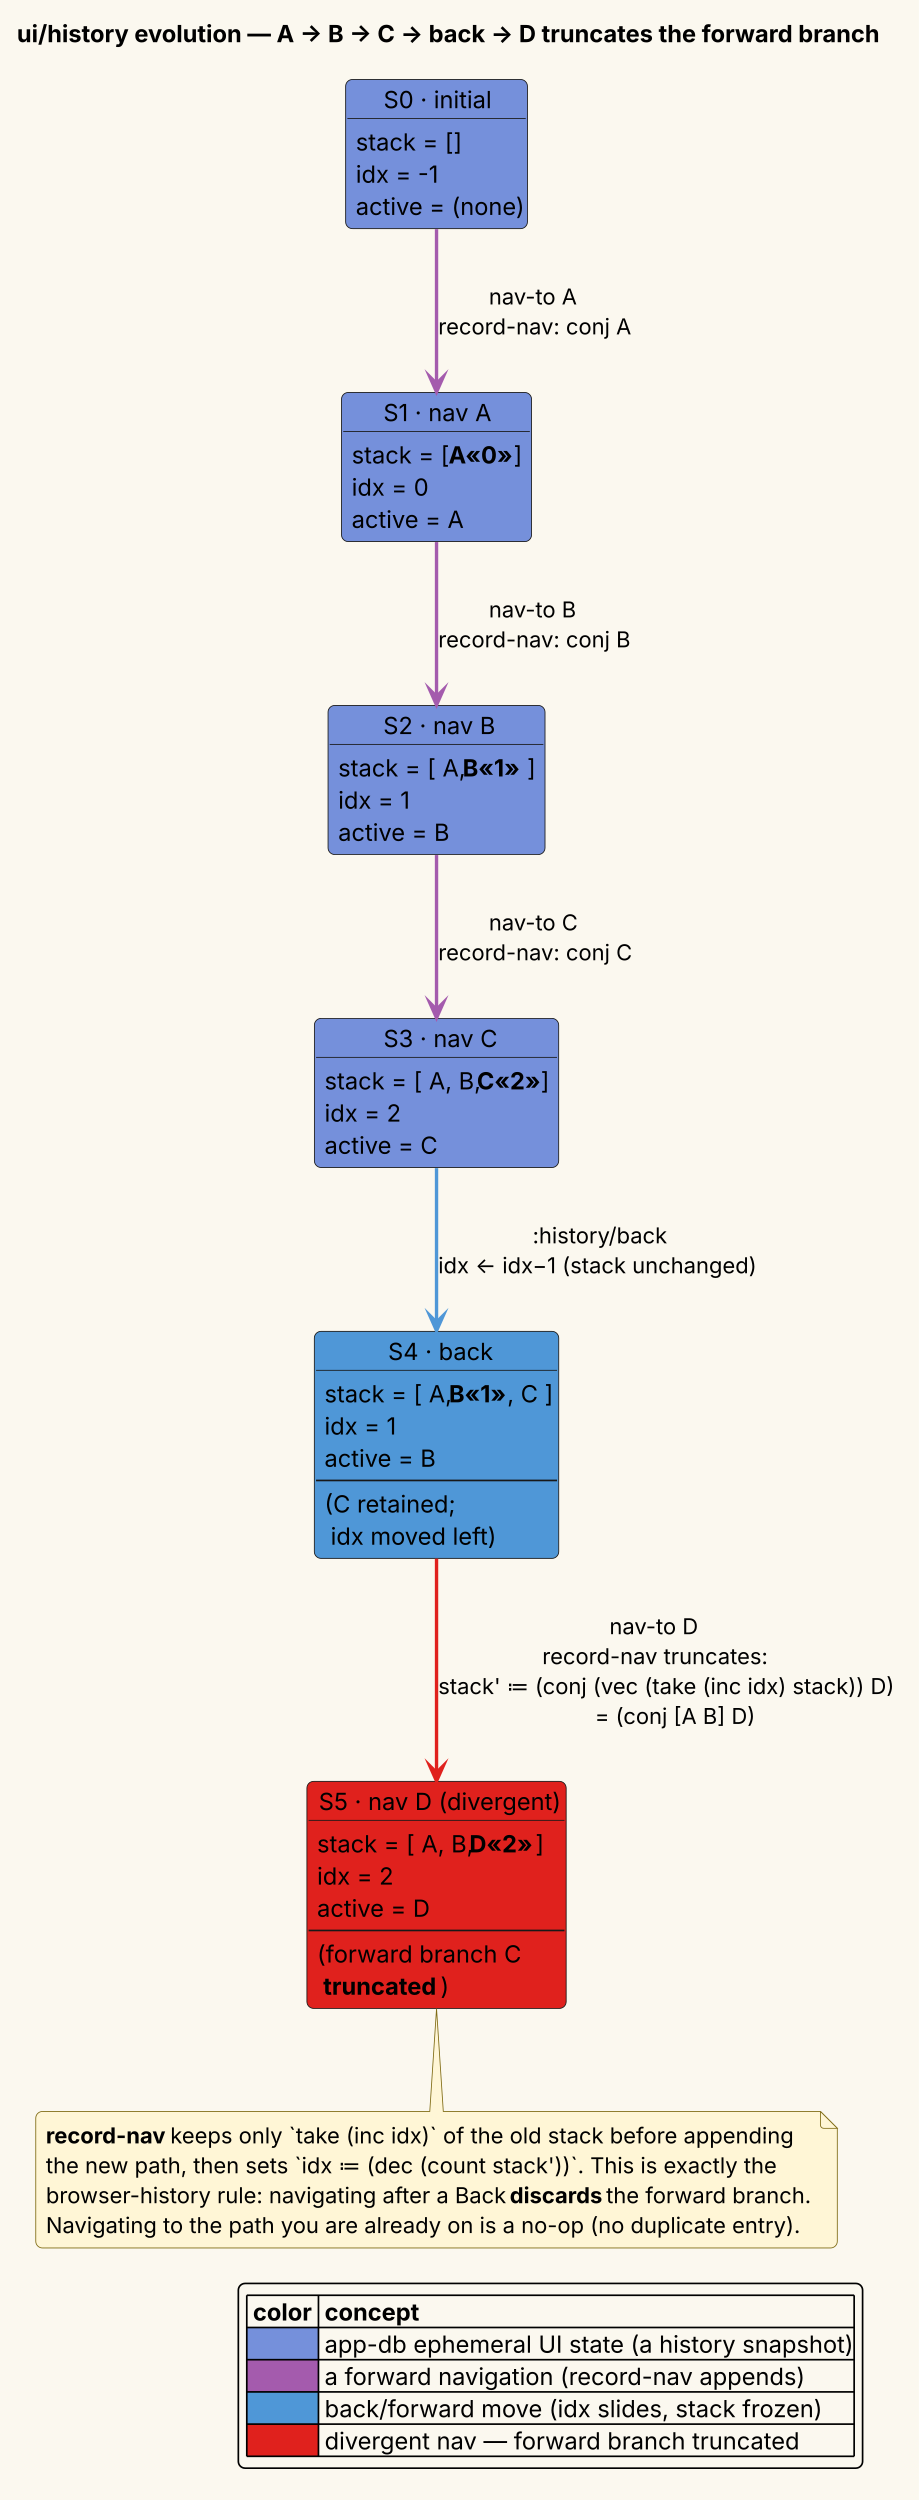
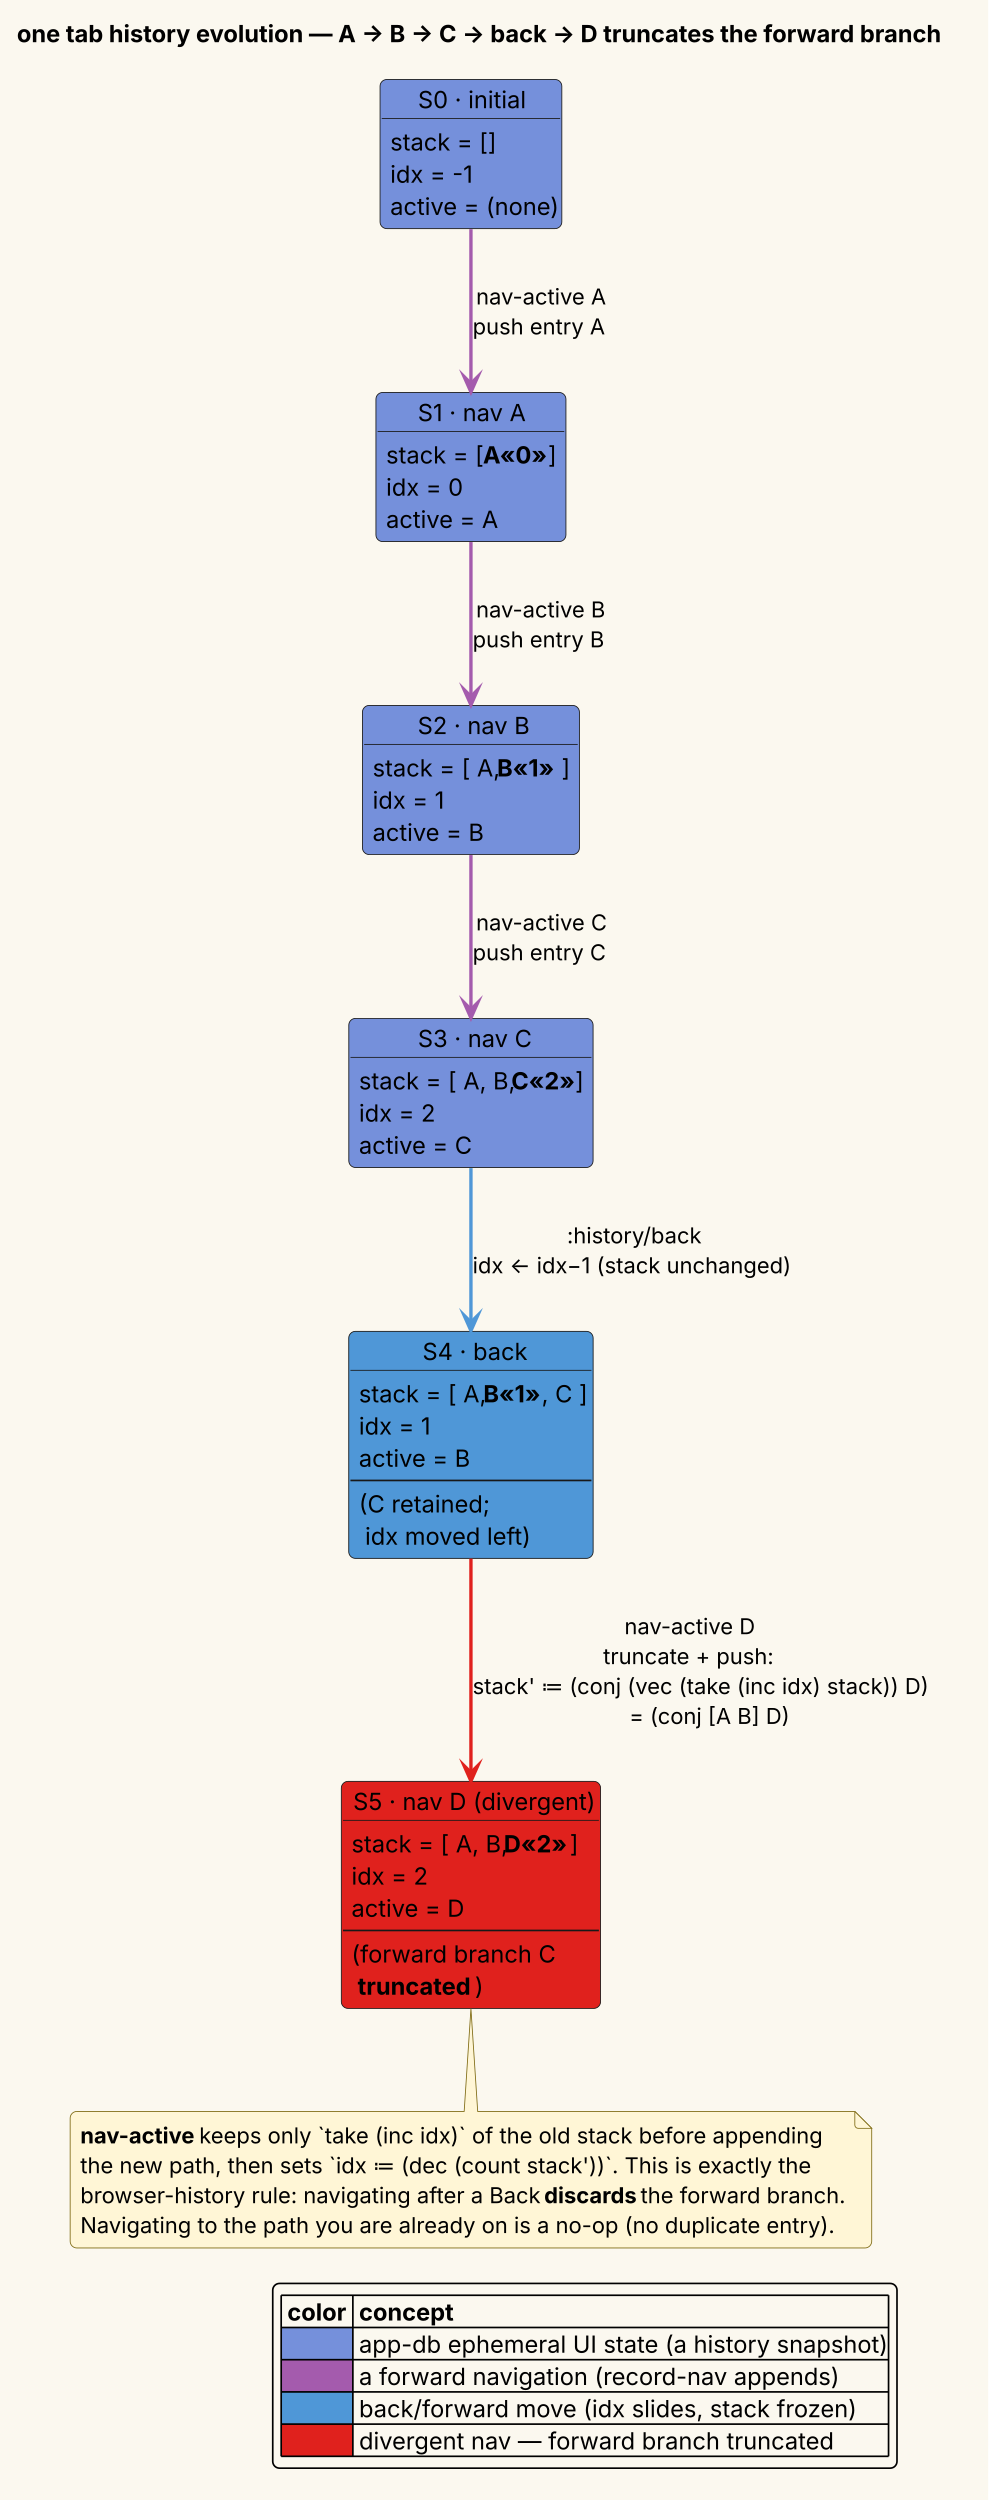
- <svg xmlns="http://www.w3.org/2000/svg" contentStyleType="text/css" data-diagram-type="CLASS" height="1480px" preserveAspectRatio="none" style="width:544px;height:1480px;background:#FBF8EF;" version="1.1" viewBox="0 0 544 1480" width="544px" zoomAndPan="magnify">
+ <svg xmlns="http://www.w3.org/2000/svg" contentStyleType="text/css" data-diagram-type="CLASS" height="1480px" preserveAspectRatio="none" style="width:585px;height:1480px;background:#FBF8EF;" version="1.1" viewBox="0 0 585 1480" width="585px" zoomAndPan="magnify">
  <defs />
  <g>
-     <rect fill="#FBF8EF" height="1480" style="stroke:none;stroke-width:1;" width="544" x="0" y="0" />
+     <rect fill="#FBF8EF" height="1480" style="stroke:none;stroke-width:1;" width="585" x="0" y="0" />
    <g class="title" data-source-line="11">
-       <text fill="#000000" font-family="'Inter, Helvetica, sans-serif'" font-size="14" font-weight="700" lengthAdjust="spacing" textLength="517.824" x="10" y="24.966">ui/history evolution — A → B → C → back → D truncates the forward branch</text>
+       <text fill="#000000" font-family="'Inter, Helvetica, sans-serif'" font-size="14" font-weight="700" lengthAdjust="spacing" textLength="558.556" x="10" y="24.966">one tab history evolution — A -&gt; B -&gt; C -&gt; back -&gt; D truncates the forward branch</text>
    </g>
    <g class="entity" data-qualified-name="S0" data-source-line="16" id="ent0001">
-       <rect fill="#7590DB" height="88.272" rx="4" ry="4" style="stroke:#181818;stroke-width:0.5;" width="107.606" x="204.628" y="47.068" />
-       <text fill="#000000" font-family="'Inter, Helvetica, sans-serif'" font-size="14" lengthAdjust="spacing" textLength="62.734" x="227.064" y="64.034">S0 · initial</text>
-       <line style="stroke:#181818;stroke-width:0.5;" x1="205.628" x2="311.233" y1="70.136" y2="70.136" />
-       <text fill="#000000" font-family="'Inter, Helvetica, sans-serif'" font-size="14" lengthAdjust="spacing" textLength="58.31" x="210.628" y="89.102">stack = []</text>
-       <text fill="#000000" font-family="'Inter, Helvetica, sans-serif'" font-size="14" lengthAdjust="spacing" textLength="54.712" x="210.628" y="108.17">idx   = -1</text>
-       <text fill="#000000" font-family="'Inter, Helvetica, sans-serif'" font-size="14" lengthAdjust="spacing" textLength="95.606" x="210.628" y="127.238">active = (none)</text>
+       <rect fill="#7590DB" height="88.272" rx="4" ry="4" style="stroke:#181818;stroke-width:0.5;" width="107.606" x="224.994" y="47.068" />
+       <text fill="#000000" font-family="'Inter, Helvetica, sans-serif'" font-size="14" lengthAdjust="spacing" textLength="62.734" x="247.43" y="64.034">S0 · initial</text>
+       <line style="stroke:#181818;stroke-width:0.5;" x1="225.994" x2="331.599" y1="70.136" y2="70.136" />
+       <text fill="#000000" font-family="'Inter, Helvetica, sans-serif'" font-size="14" lengthAdjust="spacing" textLength="58.31" x="230.994" y="89.102">stack = []</text>
+       <text fill="#000000" font-family="'Inter, Helvetica, sans-serif'" font-size="14" lengthAdjust="spacing" textLength="54.712" x="230.994" y="108.17">idx   = -1</text>
+       <text fill="#000000" font-family="'Inter, Helvetica, sans-serif'" font-size="14" lengthAdjust="spacing" textLength="95.606" x="230.994" y="127.238">active = (none)</text>
    </g>
    <g class="entity" data-qualified-name="S1" data-source-line="22" id="ent0002">
-       <rect fill="#7590DB" height="88.272" rx="4" ry="4" style="stroke:#181818;stroke-width:0.5;" width="112.478" x="202.188" y="232.348" />
-       <text fill="#000000" font-family="'Inter, Helvetica, sans-serif'" font-size="14" lengthAdjust="spacing" textLength="62.93" x="226.962" y="249.314">S1 · nav A</text>
-       <line style="stroke:#181818;stroke-width:0.5;" x1="203.188" x2="313.666" y1="255.416" y2="255.416" />
-       <text fill="#000000" font-family="'Inter, Helvetica, sans-serif'" font-size="14" lengthAdjust="spacing" textLength="53.704" x="208.188" y="274.382">stack = [</text>
-       <text fill="#000000" font-family="'Inter, Helvetica, sans-serif'" font-size="14" font-weight="700" lengthAdjust="spacing" textLength="34.888" x="265.532" y="274.382">A«0»</text>
-       <text fill="#000000" font-family="'Inter, Helvetica, sans-serif'" font-size="14" lengthAdjust="spacing" textLength="4.606" x="304.06" y="274.382">]</text>
-       <text fill="#000000" font-family="'Inter, Helvetica, sans-serif'" font-size="14" lengthAdjust="spacing" textLength="50.204" x="208.188" y="293.45">idx   = 0</text>
-       <text fill="#000000" font-family="'Inter, Helvetica, sans-serif'" font-size="14" lengthAdjust="spacing" textLength="62.482" x="208.188" y="312.518">active = A</text>
+       <rect fill="#7590DB" height="88.272" rx="4" ry="4" style="stroke:#181818;stroke-width:0.5;" width="112.478" x="222.554" y="232.348" />
+       <text fill="#000000" font-family="'Inter, Helvetica, sans-serif'" font-size="14" lengthAdjust="spacing" textLength="62.93" x="247.328" y="249.314">S1 · nav A</text>
+       <line style="stroke:#181818;stroke-width:0.5;" x1="223.554" x2="334.031" y1="255.416" y2="255.416" />
+       <text fill="#000000" font-family="'Inter, Helvetica, sans-serif'" font-size="14" lengthAdjust="spacing" textLength="53.704" x="228.554" y="274.382">stack = [</text>
+       <text fill="#000000" font-family="'Inter, Helvetica, sans-serif'" font-size="14" font-weight="700" lengthAdjust="spacing" textLength="34.888" x="285.898" y="274.382">A«0»</text>
+       <text fill="#000000" font-family="'Inter, Helvetica, sans-serif'" font-size="14" lengthAdjust="spacing" textLength="4.606" x="324.425" y="274.382">]</text>
+       <text fill="#000000" font-family="'Inter, Helvetica, sans-serif'" font-size="14" lengthAdjust="spacing" textLength="50.204" x="228.554" y="293.45">idx   = 0</text>
+       <text fill="#000000" font-family="'Inter, Helvetica, sans-serif'" font-size="14" lengthAdjust="spacing" textLength="62.482" x="228.554" y="312.518">active = A</text>
    </g>
    <g class="entity" data-qualified-name="S2" data-source-line="28" id="ent0003">
-       <rect fill="#7590DB" height="88.272" rx="4" ry="4" style="stroke:#181818;stroke-width:0.5;" width="128.438" x="194.208" y="417.618" />
-       <text fill="#000000" font-family="'Inter, Helvetica, sans-serif'" font-size="14" lengthAdjust="spacing" textLength="63.084" x="226.885" y="434.584">S2 · nav B</text>
-       <line style="stroke:#181818;stroke-width:0.5;" x1="195.208" x2="321.646" y1="440.686" y2="440.686" />
-       <text fill="#000000" font-family="'Inter, Helvetica, sans-serif'" font-size="14" lengthAdjust="spacing" textLength="70.042" x="200.208" y="459.652">stack = [ A,</text>
-       <text fill="#000000" font-family="'Inter, Helvetica, sans-serif'" font-size="14" font-weight="700" lengthAdjust="spacing" textLength="34.51" x="273.89" y="459.652">B«1»</text>
-       <text fill="#000000" font-family="'Inter, Helvetica, sans-serif'" font-size="14" lengthAdjust="spacing" textLength="4.606" x="312.039" y="459.652">]</text>
-       <text fill="#000000" font-family="'Inter, Helvetica, sans-serif'" font-size="14" lengthAdjust="spacing" textLength="50.204" x="200.208" y="478.72">idx   = 1</text>
-       <text fill="#000000" font-family="'Inter, Helvetica, sans-serif'" font-size="14" lengthAdjust="spacing" textLength="62.636" x="200.208" y="497.788">active = B</text>
+       <rect fill="#7590DB" height="88.272" rx="4" ry="4" style="stroke:#181818;stroke-width:0.5;" width="128.438" x="214.574" y="417.618" />
+       <text fill="#000000" font-family="'Inter, Helvetica, sans-serif'" font-size="14" lengthAdjust="spacing" textLength="63.084" x="247.251" y="434.584">S2 · nav B</text>
+       <line style="stroke:#181818;stroke-width:0.5;" x1="215.574" x2="342.011" y1="440.686" y2="440.686" />
+       <text fill="#000000" font-family="'Inter, Helvetica, sans-serif'" font-size="14" lengthAdjust="spacing" textLength="70.042" x="220.574" y="459.652">stack = [ A,</text>
+       <text fill="#000000" font-family="'Inter, Helvetica, sans-serif'" font-size="14" font-weight="700" lengthAdjust="spacing" textLength="34.51" x="294.255" y="459.652">B«1»</text>
+       <text fill="#000000" font-family="'Inter, Helvetica, sans-serif'" font-size="14" lengthAdjust="spacing" textLength="4.606" x="332.405" y="459.652">]</text>
+       <text fill="#000000" font-family="'Inter, Helvetica, sans-serif'" font-size="14" lengthAdjust="spacing" textLength="50.204" x="220.574" y="478.72">idx   = 1</text>
+       <text fill="#000000" font-family="'Inter, Helvetica, sans-serif'" font-size="14" lengthAdjust="spacing" textLength="62.636" x="220.574" y="497.788">active = B</text>
    </g>
    <g class="entity" data-qualified-name="S3" data-source-line="34" id="ent0004">
-       <rect fill="#7590DB" height="88.272" rx="4" ry="4" style="stroke:#181818;stroke-width:0.5;" width="144.607" x="186.128" y="602.888" />
-       <text fill="#000000" font-family="'Inter, Helvetica, sans-serif'" font-size="14" lengthAdjust="spacing" textLength="62.832" x="227.016" y="619.854">S3 · nav C</text>
-       <line style="stroke:#181818;stroke-width:0.5;" x1="187.128" x2="329.735" y1="625.956" y2="625.956" />
-       <text fill="#000000" font-family="'Inter, Helvetica, sans-serif'" font-size="14" lengthAdjust="spacing" textLength="86.534" x="192.128" y="644.922">stack = [ A, B,</text>
-       <text fill="#000000" font-family="'Inter, Helvetica, sans-serif'" font-size="14" font-weight="700" lengthAdjust="spacing" textLength="34.188" x="282.302" y="644.922">C«2»</text>
-       <text fill="#000000" font-family="'Inter, Helvetica, sans-serif'" font-size="14" lengthAdjust="spacing" textLength="4.606" x="320.129" y="644.922">]</text>
-       <text fill="#000000" font-family="'Inter, Helvetica, sans-serif'" font-size="14" lengthAdjust="spacing" textLength="50.204" x="192.128" y="663.99">idx   = 2</text>
-       <text fill="#000000" font-family="'Inter, Helvetica, sans-serif'" font-size="14" lengthAdjust="spacing" textLength="62.384" x="192.128" y="683.058">active = C</text>
+       <rect fill="#7590DB" height="88.272" rx="4" ry="4" style="stroke:#181818;stroke-width:0.5;" width="144.607" x="206.494" y="602.888" />
+       <text fill="#000000" font-family="'Inter, Helvetica, sans-serif'" font-size="14" lengthAdjust="spacing" textLength="62.832" x="247.382" y="619.854">S3 · nav C</text>
+       <line style="stroke:#181818;stroke-width:0.5;" x1="207.494" x2="350.101" y1="625.956" y2="625.956" />
+       <text fill="#000000" font-family="'Inter, Helvetica, sans-serif'" font-size="14" lengthAdjust="spacing" textLength="86.534" x="212.494" y="644.922">stack = [ A, B,</text>
+       <text fill="#000000" font-family="'Inter, Helvetica, sans-serif'" font-size="14" font-weight="700" lengthAdjust="spacing" textLength="34.188" x="302.667" y="644.922">C«2»</text>
+       <text fill="#000000" font-family="'Inter, Helvetica, sans-serif'" font-size="14" lengthAdjust="spacing" textLength="4.606" x="340.495" y="644.922">]</text>
+       <text fill="#000000" font-family="'Inter, Helvetica, sans-serif'" font-size="14" lengthAdjust="spacing" textLength="50.204" x="212.494" y="663.99">idx   = 2</text>
+       <text fill="#000000" font-family="'Inter, Helvetica, sans-serif'" font-size="14" lengthAdjust="spacing" textLength="62.384" x="212.494" y="683.058">active = C</text>
    </g>
    <g class="entity" data-qualified-name="S4" data-source-line="40" id="ent0005">
-       <rect fill="#4F97D7" height="134.407" rx="4" ry="4" style="stroke:#181818;stroke-width:0.5;" width="144.678" x="186.088" y="788.158" />
-       <text fill="#000000" font-family="'Inter, Helvetica, sans-serif'" font-size="14" lengthAdjust="spacing" textLength="57.386" x="229.734" y="805.124">S4 · back</text>
-       <line style="stroke:#181818;stroke-width:0.5;" x1="187.088" x2="329.765" y1="811.226" y2="811.226" />
-       <text fill="#000000" font-family="'Inter, Helvetica, sans-serif'" font-size="14" lengthAdjust="spacing" textLength="70.042" x="192.088" y="830.192">stack = [ A,</text>
-       <text fill="#000000" font-family="'Inter, Helvetica, sans-serif'" font-size="14" font-weight="700" lengthAdjust="spacing" textLength="34.51" x="265.77" y="830.192">B«1»</text>
-       <text fill="#000000" font-family="'Inter, Helvetica, sans-serif'" font-size="14" lengthAdjust="spacing" textLength="24.486" x="300.279" y="830.192">, C ]</text>
-       <text fill="#000000" font-family="'Inter, Helvetica, sans-serif'" font-size="14" lengthAdjust="spacing" textLength="50.204" x="192.088" y="849.26">idx   = 1</text>
-       <text fill="#000000" font-family="'Inter, Helvetica, sans-serif'" font-size="14" lengthAdjust="spacing" textLength="62.636" x="192.088" y="868.328">active = B</text>
-       <line style="stroke:#181818;stroke-width:1;" x1="187.088" x2="329.765" y1="876.43" y2="876.43" />
-       <text fill="#000000" font-family="'Inter, Helvetica, sans-serif'" font-size="14" lengthAdjust="spacing" textLength="75.796" x="192.088" y="895.395">(C retained;</text>
-       <text fill="#000000" font-family="'Inter, Helvetica, sans-serif'" font-size="14" lengthAdjust="spacing" textLength="97.664" x="195.728" y="914.463">idx moved left)</text>
+       <rect fill="#4F97D7" height="134.407" rx="4" ry="4" style="stroke:#181818;stroke-width:0.5;" width="144.678" x="206.454" y="788.158" />
+       <text fill="#000000" font-family="'Inter, Helvetica, sans-serif'" font-size="14" lengthAdjust="spacing" textLength="57.386" x="250.1" y="805.124">S4 · back</text>
+       <line style="stroke:#181818;stroke-width:0.5;" x1="207.454" x2="350.131" y1="811.226" y2="811.226" />
+       <text fill="#000000" font-family="'Inter, Helvetica, sans-serif'" font-size="14" lengthAdjust="spacing" textLength="70.042" x="212.454" y="830.192">stack = [ A,</text>
+       <text fill="#000000" font-family="'Inter, Helvetica, sans-serif'" font-size="14" font-weight="700" lengthAdjust="spacing" textLength="34.51" x="286.135" y="830.192">B«1»</text>
+       <text fill="#000000" font-family="'Inter, Helvetica, sans-serif'" font-size="14" lengthAdjust="spacing" textLength="24.486" x="320.645" y="830.192">, C ]</text>
+       <text fill="#000000" font-family="'Inter, Helvetica, sans-serif'" font-size="14" lengthAdjust="spacing" textLength="50.204" x="212.454" y="849.26">idx   = 1</text>
+       <text fill="#000000" font-family="'Inter, Helvetica, sans-serif'" font-size="14" lengthAdjust="spacing" textLength="62.636" x="212.454" y="868.328">active = B</text>
+       <line style="stroke:#181818;stroke-width:1;" x1="207.454" x2="350.131" y1="876.43" y2="876.43" />
+       <text fill="#000000" font-family="'Inter, Helvetica, sans-serif'" font-size="14" lengthAdjust="spacing" textLength="75.796" x="212.454" y="895.395">(C retained;</text>
+       <text fill="#000000" font-family="'Inter, Helvetica, sans-serif'" font-size="14" lengthAdjust="spacing" textLength="97.664" x="216.094" y="914.463">idx moved left)</text>
    </g>
    <g class="entity" data-qualified-name="S5" data-source-line="48" id="ent0006">
-       <rect fill="#E0211D" height="134.407" rx="4" ry="4" style="stroke:#181818;stroke-width:0.5;" width="153.467" x="181.698" y="1054.568" />
-       <text fill="#000000" font-family="'Inter, Helvetica, sans-serif'" font-size="14" lengthAdjust="spacing" textLength="139.467" x="188.698" y="1071.534">S5 · nav D (divergent)</text>
-       <line style="stroke:#181818;stroke-width:0.5;" x1="182.698" x2="334.165" y1="1077.636" y2="1077.636" />
-       <text fill="#000000" font-family="'Inter, Helvetica, sans-serif'" font-size="14" lengthAdjust="spacing" textLength="86.534" x="187.698" y="1096.602">stack = [ A, B,</text>
-       <text fill="#000000" font-family="'Inter, Helvetica, sans-serif'" font-size="14" font-weight="700" lengthAdjust="spacing" textLength="35.448" x="277.872" y="1096.602">D«2»</text>
-       <text fill="#000000" font-family="'Inter, Helvetica, sans-serif'" font-size="14" lengthAdjust="spacing" textLength="4.606" x="316.959" y="1096.602">]</text>
-       <text fill="#000000" font-family="'Inter, Helvetica, sans-serif'" font-size="14" lengthAdjust="spacing" textLength="50.204" x="187.698" y="1115.67">idx   = 2</text>
-       <text fill="#000000" font-family="'Inter, Helvetica, sans-serif'" font-size="14" lengthAdjust="spacing" textLength="63.756" x="187.698" y="1134.738">active = D</text>
-       <line style="stroke:#181818;stroke-width:1;" x1="182.698" x2="334.165" y1="1142.84" y2="1142.84" />
-       <text fill="#000000" font-family="'Inter, Helvetica, sans-serif'" font-size="14" lengthAdjust="spacing" textLength="118.915" x="187.698" y="1161.805">(forward branch C</text>
-       <text fill="#000000" font-family="'Inter, Helvetica, sans-serif'" font-size="14" lengthAdjust="spacing" textLength="3.64" x="187.698" y="1180.873"> </text>
-       <text fill="#000000" font-family="'Inter, Helvetica, sans-serif'" font-size="14" font-weight="700" lengthAdjust="spacing" textLength="69.426" x="191.338" y="1180.873">truncated</text>
-       <text fill="#000000" font-family="'Inter, Helvetica, sans-serif'" font-size="14" lengthAdjust="spacing" textLength="4.2" x="260.764" y="1180.873">)</text>
+       <rect fill="#E0211D" height="134.407" rx="4" ry="4" style="stroke:#181818;stroke-width:0.5;" width="153.467" x="202.064" y="1054.568" />
+       <text fill="#000000" font-family="'Inter, Helvetica, sans-serif'" font-size="14" lengthAdjust="spacing" textLength="139.467" x="209.064" y="1071.534">S5 · nav D (divergent)</text>
+       <line style="stroke:#181818;stroke-width:0.5;" x1="203.064" x2="354.531" y1="1077.636" y2="1077.636" />
+       <text fill="#000000" font-family="'Inter, Helvetica, sans-serif'" font-size="14" lengthAdjust="spacing" textLength="86.534" x="208.064" y="1096.602">stack = [ A, B,</text>
+       <text fill="#000000" font-family="'Inter, Helvetica, sans-serif'" font-size="14" font-weight="700" lengthAdjust="spacing" textLength="35.448" x="298.237" y="1096.602">D«2»</text>
+       <text fill="#000000" font-family="'Inter, Helvetica, sans-serif'" font-size="14" lengthAdjust="spacing" textLength="4.606" x="337.325" y="1096.602">]</text>
+       <text fill="#000000" font-family="'Inter, Helvetica, sans-serif'" font-size="14" lengthAdjust="spacing" textLength="50.204" x="208.064" y="1115.67">idx   = 2</text>
+       <text fill="#000000" font-family="'Inter, Helvetica, sans-serif'" font-size="14" lengthAdjust="spacing" textLength="63.756" x="208.064" y="1134.738">active = D</text>
+       <line style="stroke:#181818;stroke-width:1;" x1="203.064" x2="354.531" y1="1142.84" y2="1142.84" />
+       <text fill="#000000" font-family="'Inter, Helvetica, sans-serif'" font-size="14" lengthAdjust="spacing" textLength="118.915" x="208.064" y="1161.805">(forward branch C</text>
+       <text fill="#000000" font-family="'Inter, Helvetica, sans-serif'" font-size="14" lengthAdjust="spacing" textLength="3.64" x="208.064" y="1180.873"> </text>
+       <text fill="#000000" font-family="'Inter, Helvetica, sans-serif'" font-size="14" font-weight="700" lengthAdjust="spacing" textLength="69.426" x="211.704" y="1180.873">truncated</text>
+       <text fill="#000000" font-family="'Inter, Helvetica, sans-serif'" font-size="14" lengthAdjust="spacing" textLength="4.2" x="281.13" y="1180.873">)</text>
    </g>
    <g class="entity" data-qualified-name="GMN12" data-source-line="63" id="ent0013">
-       <path d="M21.168,1253.978 L21.168,1326.802 A4,4 0 0 0 25.168,1330.802 L491.686,1330.802 A4,4 0 0 0 495.686,1326.802 L495.686,1259.978 L485.686,1249.978 L262.428,1249.978 L258.428,1189.098 L254.428,1249.978 L25.168,1249.978 A4,4 0 0 0 21.168,1253.978" fill="#FFF6D6" style="stroke:#7F6B14;stroke-width:0.5;" />
-       <path d="M485.686,1249.978 L485.686,1257.978 A2,2 0 0 0 487.686,1259.978 L495.686,1259.978 L485.686,1249.978" fill="#FFF6D6" style="stroke:#7F6B14;stroke-width:0.5;" />
-       <text fill="#000000" font-family="'Inter, Helvetica, sans-serif'" font-size="13" font-weight="700" lengthAdjust="spacing" textLength="70.252" x="27.168" y="1268.875">record-nav</text>
-       <text fill="#000000" font-family="'Inter, Helvetica, sans-serif'" font-size="13" lengthAdjust="spacing" textLength="362.128" x="100.8" y="1268.875">keeps only `take (inc idx)` of the old stack before appending</text>
-       <text fill="#000000" font-family="'Inter, Helvetica, sans-serif'" font-size="13" lengthAdjust="spacing" textLength="418.925" x="27.168" y="1286.581">the new path, then sets `idx ≔ (dec (count stack'))`. This is exactly the</text>
-       <text fill="#000000" font-family="'Inter, Helvetica, sans-serif'" font-size="13" lengthAdjust="spacing" textLength="271.232" x="27.168" y="1304.287">browser-history rule: navigating after a Back</text>
-       <text fill="#000000" font-family="'Inter, Helvetica, sans-serif'" font-size="13" font-weight="700" lengthAdjust="spacing" textLength="53.677" x="301.78" y="1304.287">discards</text>
-       <text fill="#000000" font-family="'Inter, Helvetica, sans-serif'" font-size="13" lengthAdjust="spacing" textLength="121.849" x="358.837" y="1304.287">the forward branch.</text>
-       <text fill="#000000" font-family="'Inter, Helvetica, sans-serif'" font-size="13" lengthAdjust="spacing" textLength="443.105" x="27.168" y="1321.993">Navigating to the path you are already on is a no-op (no duplicate entry).</text>
+       <path d="M41.534,1253.978 L41.534,1326.802 A4,4 0 0 0 45.534,1330.802 L512.052,1330.802 A4,4 0 0 0 516.052,1326.802 L516.052,1259.978 L506.052,1249.978 L282.794,1249.978 L278.794,1189.098 L274.794,1249.978 L45.534,1249.978 A4,4 0 0 0 41.534,1253.978" fill="#FFF6D6" style="stroke:#7F6B14;stroke-width:0.5;" />
+       <path d="M506.052,1249.978 L506.052,1257.978 A2,2 0 0 0 508.052,1259.978 L516.052,1259.978 L506.052,1249.978" fill="#FFF6D6" style="stroke:#7F6B14;stroke-width:0.5;" />
+       <text fill="#000000" font-family="'Inter, Helvetica, sans-serif'" font-size="13" font-weight="700" lengthAdjust="spacing" textLength="67.028" x="47.534" y="1268.875">nav-active</text>
+       <text fill="#000000" font-family="'Inter, Helvetica, sans-serif'" font-size="13" lengthAdjust="spacing" textLength="362.128" x="117.942" y="1268.875">keeps only `take (inc idx)` of the old stack before appending</text>
+       <text fill="#000000" font-family="'Inter, Helvetica, sans-serif'" font-size="13" lengthAdjust="spacing" textLength="418.925" x="47.534" y="1286.581">the new path, then sets `idx ≔ (dec (count stack'))`. This is exactly the</text>
+       <text fill="#000000" font-family="'Inter, Helvetica, sans-serif'" font-size="13" lengthAdjust="spacing" textLength="271.232" x="47.534" y="1304.287">browser-history rule: navigating after a Back</text>
+       <text fill="#000000" font-family="'Inter, Helvetica, sans-serif'" font-size="13" font-weight="700" lengthAdjust="spacing" textLength="53.677" x="322.146" y="1304.287">discards</text>
+       <text fill="#000000" font-family="'Inter, Helvetica, sans-serif'" font-size="13" lengthAdjust="spacing" textLength="121.849" x="379.203" y="1304.287">the forward branch.</text>
+       <text fill="#000000" font-family="'Inter, Helvetica, sans-serif'" font-size="13" lengthAdjust="spacing" textLength="443.105" x="47.534" y="1321.993">Navigating to the path you are already on is a no-op (no duplicate entry).</text>
    </g>
    <g class="link" data-entity-1="ent0001" data-entity-2="ent0002" data-link-type="dependency" data-source-line="56" id="lnk7">
-       <path codeLine="56" d="M258.428,135.638 C258.428,164.748 258.428,197.928 258.428,227.038" fill="none" id="S0-to-S1" style="stroke:#A45BAD;stroke-width:2;" />
-       <polygon fill="#A45BAD" points="258.428,232.038,262.428,223.038,258.428,227.038,254.428,223.038,258.428,232.038" style="stroke:#A45BAD;stroke-width:2;stroke-linejoin:miter;stroke-miterlimit:10;" />
-       <text fill="#000000" font-family="'Inter, Helvetica, sans-serif'" font-size="13" lengthAdjust="spacing" textLength="50.362" x="289.413" y="180.245">nav-to A</text>
-       <text fill="#000000" font-family="'Inter, Helvetica, sans-serif'" font-size="13" lengthAdjust="spacing" textLength="110.331" x="259.428" y="197.951">record-nav: conj A</text>
+       <path codeLine="56" d="M278.794,135.638 C278.794,164.748 278.794,197.928 278.794,227.038" fill="none" id="S0-to-S1" style="stroke:#A45BAD;stroke-width:2;" />
+       <polygon fill="#A45BAD" points="278.794,232.038,282.794,223.038,278.794,227.038,274.794,223.038,278.794,232.038" style="stroke:#A45BAD;stroke-width:2;stroke-linejoin:miter;stroke-miterlimit:10;" />
+       <text fill="#000000" font-family="'Inter, Helvetica, sans-serif'" font-size="13" lengthAdjust="spacing" textLength="73.32" x="281.841" y="180.245">nav-active A</text>
+       <text fill="#000000" font-family="'Inter, Helvetica, sans-serif'" font-size="13" lengthAdjust="spacing" textLength="77.415" x="279.794" y="197.951">push entry A</text>
    </g>
    <g class="link" data-entity-1="ent0002" data-entity-2="ent0003" data-link-type="dependency" data-source-line="57" id="lnk8">
-       <path codeLine="57" d="M258.428,320.908 C258.428,350.018 258.428,383.198 258.428,412.318" fill="none" id="S1-to-S2" style="stroke:#A45BAD;stroke-width:2;" />
-       <polygon fill="#A45BAD" points="258.428,417.318,262.428,408.318,258.428,412.318,254.428,408.318,258.428,417.318" style="stroke:#A45BAD;stroke-width:2;stroke-linejoin:miter;stroke-miterlimit:10;" />
-       <text fill="#000000" font-family="'Inter, Helvetica, sans-serif'" font-size="13" lengthAdjust="spacing" textLength="50.505" x="289.413" y="365.515">nav-to B</text>
-       <text fill="#000000" font-family="'Inter, Helvetica, sans-serif'" font-size="13" lengthAdjust="spacing" textLength="110.474" x="259.428" y="383.221">record-nav: conj B</text>
+       <path codeLine="57" d="M278.794,320.908 C278.794,350.018 278.794,383.198 278.794,412.318" fill="none" id="S1-to-S2" style="stroke:#A45BAD;stroke-width:2;" />
+       <polygon fill="#A45BAD" points="278.794,417.318,282.794,408.318,278.794,412.318,274.794,408.318,278.794,417.318" style="stroke:#A45BAD;stroke-width:2;stroke-linejoin:miter;stroke-miterlimit:10;" />
+       <text fill="#000000" font-family="'Inter, Helvetica, sans-serif'" font-size="13" lengthAdjust="spacing" textLength="73.463" x="281.841" y="365.515">nav-active B</text>
+       <text fill="#000000" font-family="'Inter, Helvetica, sans-serif'" font-size="13" lengthAdjust="spacing" textLength="77.558" x="279.794" y="383.221">push entry B</text>
    </g>
    <g class="link" data-entity-1="ent0003" data-entity-2="ent0004" data-link-type="dependency" data-source-line="58" id="lnk9">
-       <path codeLine="58" d="M258.428,506.188 C258.428,535.298 258.428,568.478 258.428,597.588" fill="none" id="S2-to-S3" style="stroke:#A45BAD;stroke-width:2;" />
-       <polygon fill="#A45BAD" points="258.428,602.588,262.428,593.588,258.428,597.588,254.428,593.588,258.428,602.588" style="stroke:#A45BAD;stroke-width:2;stroke-linejoin:miter;stroke-miterlimit:10;" />
-       <text fill="#000000" font-family="'Inter, Helvetica, sans-serif'" font-size="13" lengthAdjust="spacing" textLength="50.271" x="289.413" y="550.785">nav-to C</text>
-       <text fill="#000000" font-family="'Inter, Helvetica, sans-serif'" font-size="13" lengthAdjust="spacing" textLength="110.24" x="259.428" y="568.491">record-nav: conj C</text>
+       <path codeLine="58" d="M278.794,506.188 C278.794,535.298 278.794,568.478 278.794,597.588" fill="none" id="S2-to-S3" style="stroke:#A45BAD;stroke-width:2;" />
+       <polygon fill="#A45BAD" points="278.794,602.588,282.794,593.588,278.794,597.588,274.794,593.588,278.794,602.588" style="stroke:#A45BAD;stroke-width:2;stroke-linejoin:miter;stroke-miterlimit:10;" />
+       <text fill="#000000" font-family="'Inter, Helvetica, sans-serif'" font-size="13" lengthAdjust="spacing" textLength="73.229" x="281.841" y="550.785">nav-active C</text>
+       <text fill="#000000" font-family="'Inter, Helvetica, sans-serif'" font-size="13" lengthAdjust="spacing" textLength="77.324" x="279.794" y="568.491">push entry C</text>
    </g>
    <g class="link" data-entity-1="ent0004" data-entity-2="ent0005" data-link-type="dependency" data-source-line="59" id="lnk10">
-       <path codeLine="59" d="M258.428,691.528 C258.428,719.438 258.428,751.208 258.428,782.748" fill="none" id="S3-to-S4" style="stroke:#4F97D7;stroke-width:2;" />
-       <polygon fill="#4F97D7" points="258.428,787.748,262.428,778.748,258.428,782.748,254.428,778.748,258.428,787.748" style="stroke:#4F97D7;stroke-width:2;stroke-linejoin:miter;stroke-miterlimit:10;" />
-       <text fill="#000000" font-family="'Inter, Helvetica, sans-serif'" font-size="13" lengthAdjust="spacing" textLength="78.962" x="315.288" y="736.055">:history/back</text>
-       <text fill="#000000" font-family="'Inter, Helvetica, sans-serif'" font-size="13" lengthAdjust="spacing" textLength="190.683" x="259.428" y="753.761">idx ← idx−1   (stack unchanged)</text>
+       <path codeLine="59" d="M278.794,691.528 C278.794,719.438 278.794,751.208 278.794,782.748" fill="none" id="S3-to-S4" style="stroke:#4F97D7;stroke-width:2;" />
+       <polygon fill="#4F97D7" points="278.794,787.748,282.794,778.748,278.794,782.748,274.794,778.748,278.794,787.748" style="stroke:#4F97D7;stroke-width:2;stroke-linejoin:miter;stroke-miterlimit:10;" />
+       <text fill="#000000" font-family="'Inter, Helvetica, sans-serif'" font-size="13" lengthAdjust="spacing" textLength="78.962" x="335.654" y="736.055">:history/back</text>
+       <text fill="#000000" font-family="'Inter, Helvetica, sans-serif'" font-size="13" lengthAdjust="spacing" textLength="190.683" x="279.794" y="753.761">idx ← idx−1   (stack unchanged)</text>
    </g>
    <g class="link" data-entity-1="ent0005" data-entity-2="ent0006" data-link-type="dependency" data-source-line="60" id="lnk11">
-       <path codeLine="60" d="M258.428,922.738 C258.428,962.978 258.428,1009.128 258.428,1049.368" fill="none" id="S4-to-S5" style="stroke:#E0211D;stroke-width:2;" />
-       <polygon fill="#E0211D" points="258.428,1054.368,262.428,1045.368,258.428,1049.368,254.428,1045.368,258.428,1054.368" style="stroke:#E0211D;stroke-width:2;stroke-linejoin:miter;stroke-miterlimit:10;" />
-       <text fill="#000000" font-family="'Inter, Helvetica, sans-serif'" font-size="13" lengthAdjust="spacing" textLength="51.545" x="360.769" y="967.465">nav-to D</text>
-       <text fill="#000000" font-family="'Inter, Helvetica, sans-serif'" font-size="13" lengthAdjust="spacing" textLength="131.066" x="321.009" y="985.171">record-nav truncates:</text>
-       <text fill="#000000" font-family="'Inter, Helvetica, sans-serif'" font-size="13" lengthAdjust="spacing" textLength="254.228" x="259.428" y="1002.877">stack' ≔ (conj (vec (take (inc idx) stack)) D)</text>
-       <text fill="#000000" font-family="'Inter, Helvetica, sans-serif'" font-size="13" lengthAdjust="spacing" textLength="89.05" x="352.157" y="1020.583">= (conj [A B] D)</text>
+       <path codeLine="60" d="M278.794,922.738 C278.794,962.978 278.794,1009.128 278.794,1049.368" fill="none" id="S4-to-S5" style="stroke:#E0211D;stroke-width:2;" />
+       <polygon fill="#E0211D" points="278.794,1054.368,282.794,1045.368,278.794,1049.368,274.794,1045.368,278.794,1054.368" style="stroke:#E0211D;stroke-width:2;stroke-linejoin:miter;stroke-miterlimit:10;" />
+       <text fill="#000000" font-family="'Inter, Helvetica, sans-serif'" font-size="13" lengthAdjust="spacing" textLength="74.503" x="369.656" y="967.465">nav-active D</text>
+       <text fill="#000000" font-family="'Inter, Helvetica, sans-serif'" font-size="13" lengthAdjust="spacing" textLength="99.658" x="357.079" y="985.171">truncate + push:</text>
+       <text fill="#000000" font-family="'Inter, Helvetica, sans-serif'" font-size="13" lengthAdjust="spacing" textLength="254.228" x="279.794" y="1002.877">stack' ≔ (conj (vec (take (inc idx) stack)) D)</text>
+       <text fill="#000000" font-family="'Inter, Helvetica, sans-serif'" font-size="13" lengthAdjust="spacing" textLength="89.05" x="372.523" y="1020.583">= (conj [A B] D)</text>
    </g>
    <g class="legend" data-source-line="69">
-       <rect fill="none" height="109.34" rx="4" ry="4" style="stroke:#000000;stroke-width:1;" width="369.561" x="141.095" y="1351.802" />
-       <text fill="#000000" font-family="'Inter, Helvetica, sans-serif'" font-size="14" font-weight="700" lengthAdjust="spacing" textLength="35.154" x="149.736" y="1373.768">color</text>
-       <text fill="#000000" font-family="'Inter, Helvetica, sans-serif'" font-size="14" font-weight="700" lengthAdjust="spacing" textLength="55.58" x="192.169" y="1373.768">concept</text>
-       <rect fill="#7590DB" height="19.068" style="stroke:none;stroke-width:1;" width="42.434" x="146.095" y="1377.87" />
-       <text fill="#000000" font-family="'Inter, Helvetica, sans-serif'" font-size="14" lengthAdjust="spacing" textLength="3.64" x="146.095" y="1392.836"> </text>
-       <text fill="#000000" font-family="'Inter, Helvetica, sans-serif'" font-size="14" lengthAdjust="spacing" textLength="309.847" x="192.169" y="1392.836">app-db ephemeral UI state (a history snapshot)</text>
-       <rect fill="#A45BAD" height="19.068" style="stroke:none;stroke-width:1;" width="42.434" x="146.095" y="1396.938" />
-       <text fill="#000000" font-family="'Inter, Helvetica, sans-serif'" font-size="14" lengthAdjust="spacing" textLength="3.64" x="146.095" y="1411.904"> </text>
-       <text fill="#000000" font-family="'Inter, Helvetica, sans-serif'" font-size="14" lengthAdjust="spacing" textLength="280.937" x="192.169" y="1411.904">a forward navigation (record-nav appends)</text>
-       <rect fill="#4F97D7" height="19.068" style="stroke:none;stroke-width:1;" width="42.434" x="146.095" y="1416.006" />
-       <text fill="#000000" font-family="'Inter, Helvetica, sans-serif'" font-size="14" lengthAdjust="spacing" textLength="3.64" x="146.095" y="1430.972"> </text>
-       <text fill="#000000" font-family="'Inter, Helvetica, sans-serif'" font-size="14" lengthAdjust="spacing" textLength="287.881" x="192.169" y="1430.972">back/forward move (idx slides, stack frozen)</text>
-       <rect fill="#E0211D" height="19.068" style="stroke:none;stroke-width:1;" width="42.434" x="146.095" y="1435.074" />
-       <text fill="#000000" font-family="'Inter, Helvetica, sans-serif'" font-size="14" lengthAdjust="spacing" textLength="3.64" x="146.095" y="1450.04"> </text>
-       <text fill="#000000" font-family="'Inter, Helvetica, sans-serif'" font-size="14" lengthAdjust="spacing" textLength="281.903" x="192.169" y="1450.04">divergent nav — forward branch truncated</text>
-       <line style="stroke:#000000;stroke-width:1;" x1="146.095" x2="505.656" y1="1358.802" y2="1358.802" />
-       <line style="stroke:#000000;stroke-width:1;" x1="146.095" x2="505.656" y1="1377.87" y2="1377.87" />
-       <line style="stroke:#000000;stroke-width:1;" x1="146.095" x2="505.656" y1="1396.938" y2="1396.938" />
-       <line style="stroke:#000000;stroke-width:1;" x1="146.095" x2="505.656" y1="1416.006" y2="1416.006" />
-       <line style="stroke:#000000;stroke-width:1;" x1="146.095" x2="505.656" y1="1435.074" y2="1435.074" />
-       <line style="stroke:#000000;stroke-width:1;" x1="146.095" x2="505.656" y1="1454.142" y2="1454.142" />
-       <line style="stroke:#000000;stroke-width:1;" x1="146.095" x2="146.095" y1="1358.802" y2="1454.142" />
-       <line style="stroke:#000000;stroke-width:1;" x1="188.529" x2="188.529" y1="1358.802" y2="1454.142" />
-       <line style="stroke:#000000;stroke-width:1;" x1="505.656" x2="505.656" y1="1358.802" y2="1454.142" />
+       <rect fill="none" height="109.34" rx="4" ry="4" style="stroke:#000000;stroke-width:1;" width="369.561" x="161.461" y="1351.802" />
+       <text fill="#000000" font-family="'Inter, Helvetica, sans-serif'" font-size="14" font-weight="700" lengthAdjust="spacing" textLength="35.154" x="170.101" y="1373.768">color</text>
+       <text fill="#000000" font-family="'Inter, Helvetica, sans-serif'" font-size="14" font-weight="700" lengthAdjust="spacing" textLength="55.58" x="212.535" y="1373.768">concept</text>
+       <rect fill="#7590DB" height="19.068" style="stroke:none;stroke-width:1;" width="42.434" x="166.461" y="1377.87" />
+       <text fill="#000000" font-family="'Inter, Helvetica, sans-serif'" font-size="14" lengthAdjust="spacing" textLength="3.64" x="166.461" y="1392.836"> </text>
+       <text fill="#000000" font-family="'Inter, Helvetica, sans-serif'" font-size="14" lengthAdjust="spacing" textLength="309.847" x="212.535" y="1392.836">app-db ephemeral UI state (a history snapshot)</text>
+       <rect fill="#A45BAD" height="19.068" style="stroke:none;stroke-width:1;" width="42.434" x="166.461" y="1396.938" />
+       <text fill="#000000" font-family="'Inter, Helvetica, sans-serif'" font-size="14" lengthAdjust="spacing" textLength="3.64" x="166.461" y="1411.904"> </text>
+       <text fill="#000000" font-family="'Inter, Helvetica, sans-serif'" font-size="14" lengthAdjust="spacing" textLength="280.937" x="212.535" y="1411.904">a forward navigation (record-nav appends)</text>
+       <rect fill="#4F97D7" height="19.068" style="stroke:none;stroke-width:1;" width="42.434" x="166.461" y="1416.006" />
+       <text fill="#000000" font-family="'Inter, Helvetica, sans-serif'" font-size="14" lengthAdjust="spacing" textLength="3.64" x="166.461" y="1430.972"> </text>
+       <text fill="#000000" font-family="'Inter, Helvetica, sans-serif'" font-size="14" lengthAdjust="spacing" textLength="287.881" x="212.535" y="1430.972">back/forward move (idx slides, stack frozen)</text>
+       <rect fill="#E0211D" height="19.068" style="stroke:none;stroke-width:1;" width="42.434" x="166.461" y="1435.074" />
+       <text fill="#000000" font-family="'Inter, Helvetica, sans-serif'" font-size="14" lengthAdjust="spacing" textLength="3.64" x="166.461" y="1450.04"> </text>
+       <text fill="#000000" font-family="'Inter, Helvetica, sans-serif'" font-size="14" lengthAdjust="spacing" textLength="281.903" x="212.535" y="1450.04">divergent nav — forward branch truncated</text>
+       <line style="stroke:#000000;stroke-width:1;" x1="166.461" x2="526.022" y1="1358.802" y2="1358.802" />
+       <line style="stroke:#000000;stroke-width:1;" x1="166.461" x2="526.022" y1="1377.87" y2="1377.87" />
+       <line style="stroke:#000000;stroke-width:1;" x1="166.461" x2="526.022" y1="1396.938" y2="1396.938" />
+       <line style="stroke:#000000;stroke-width:1;" x1="166.461" x2="526.022" y1="1416.006" y2="1416.006" />
+       <line style="stroke:#000000;stroke-width:1;" x1="166.461" x2="526.022" y1="1435.074" y2="1435.074" />
+       <line style="stroke:#000000;stroke-width:1;" x1="166.461" x2="526.022" y1="1454.142" y2="1454.142" />
+       <line style="stroke:#000000;stroke-width:1;" x1="166.461" x2="166.461" y1="1358.802" y2="1454.142" />
+       <line style="stroke:#000000;stroke-width:1;" x1="208.895" x2="208.895" y1="1358.802" y2="1454.142" />
+       <line style="stroke:#000000;stroke-width:1;" x1="526.022" x2="526.022" y1="1358.802" y2="1454.142" />
    </g>
  </g>
</svg>
